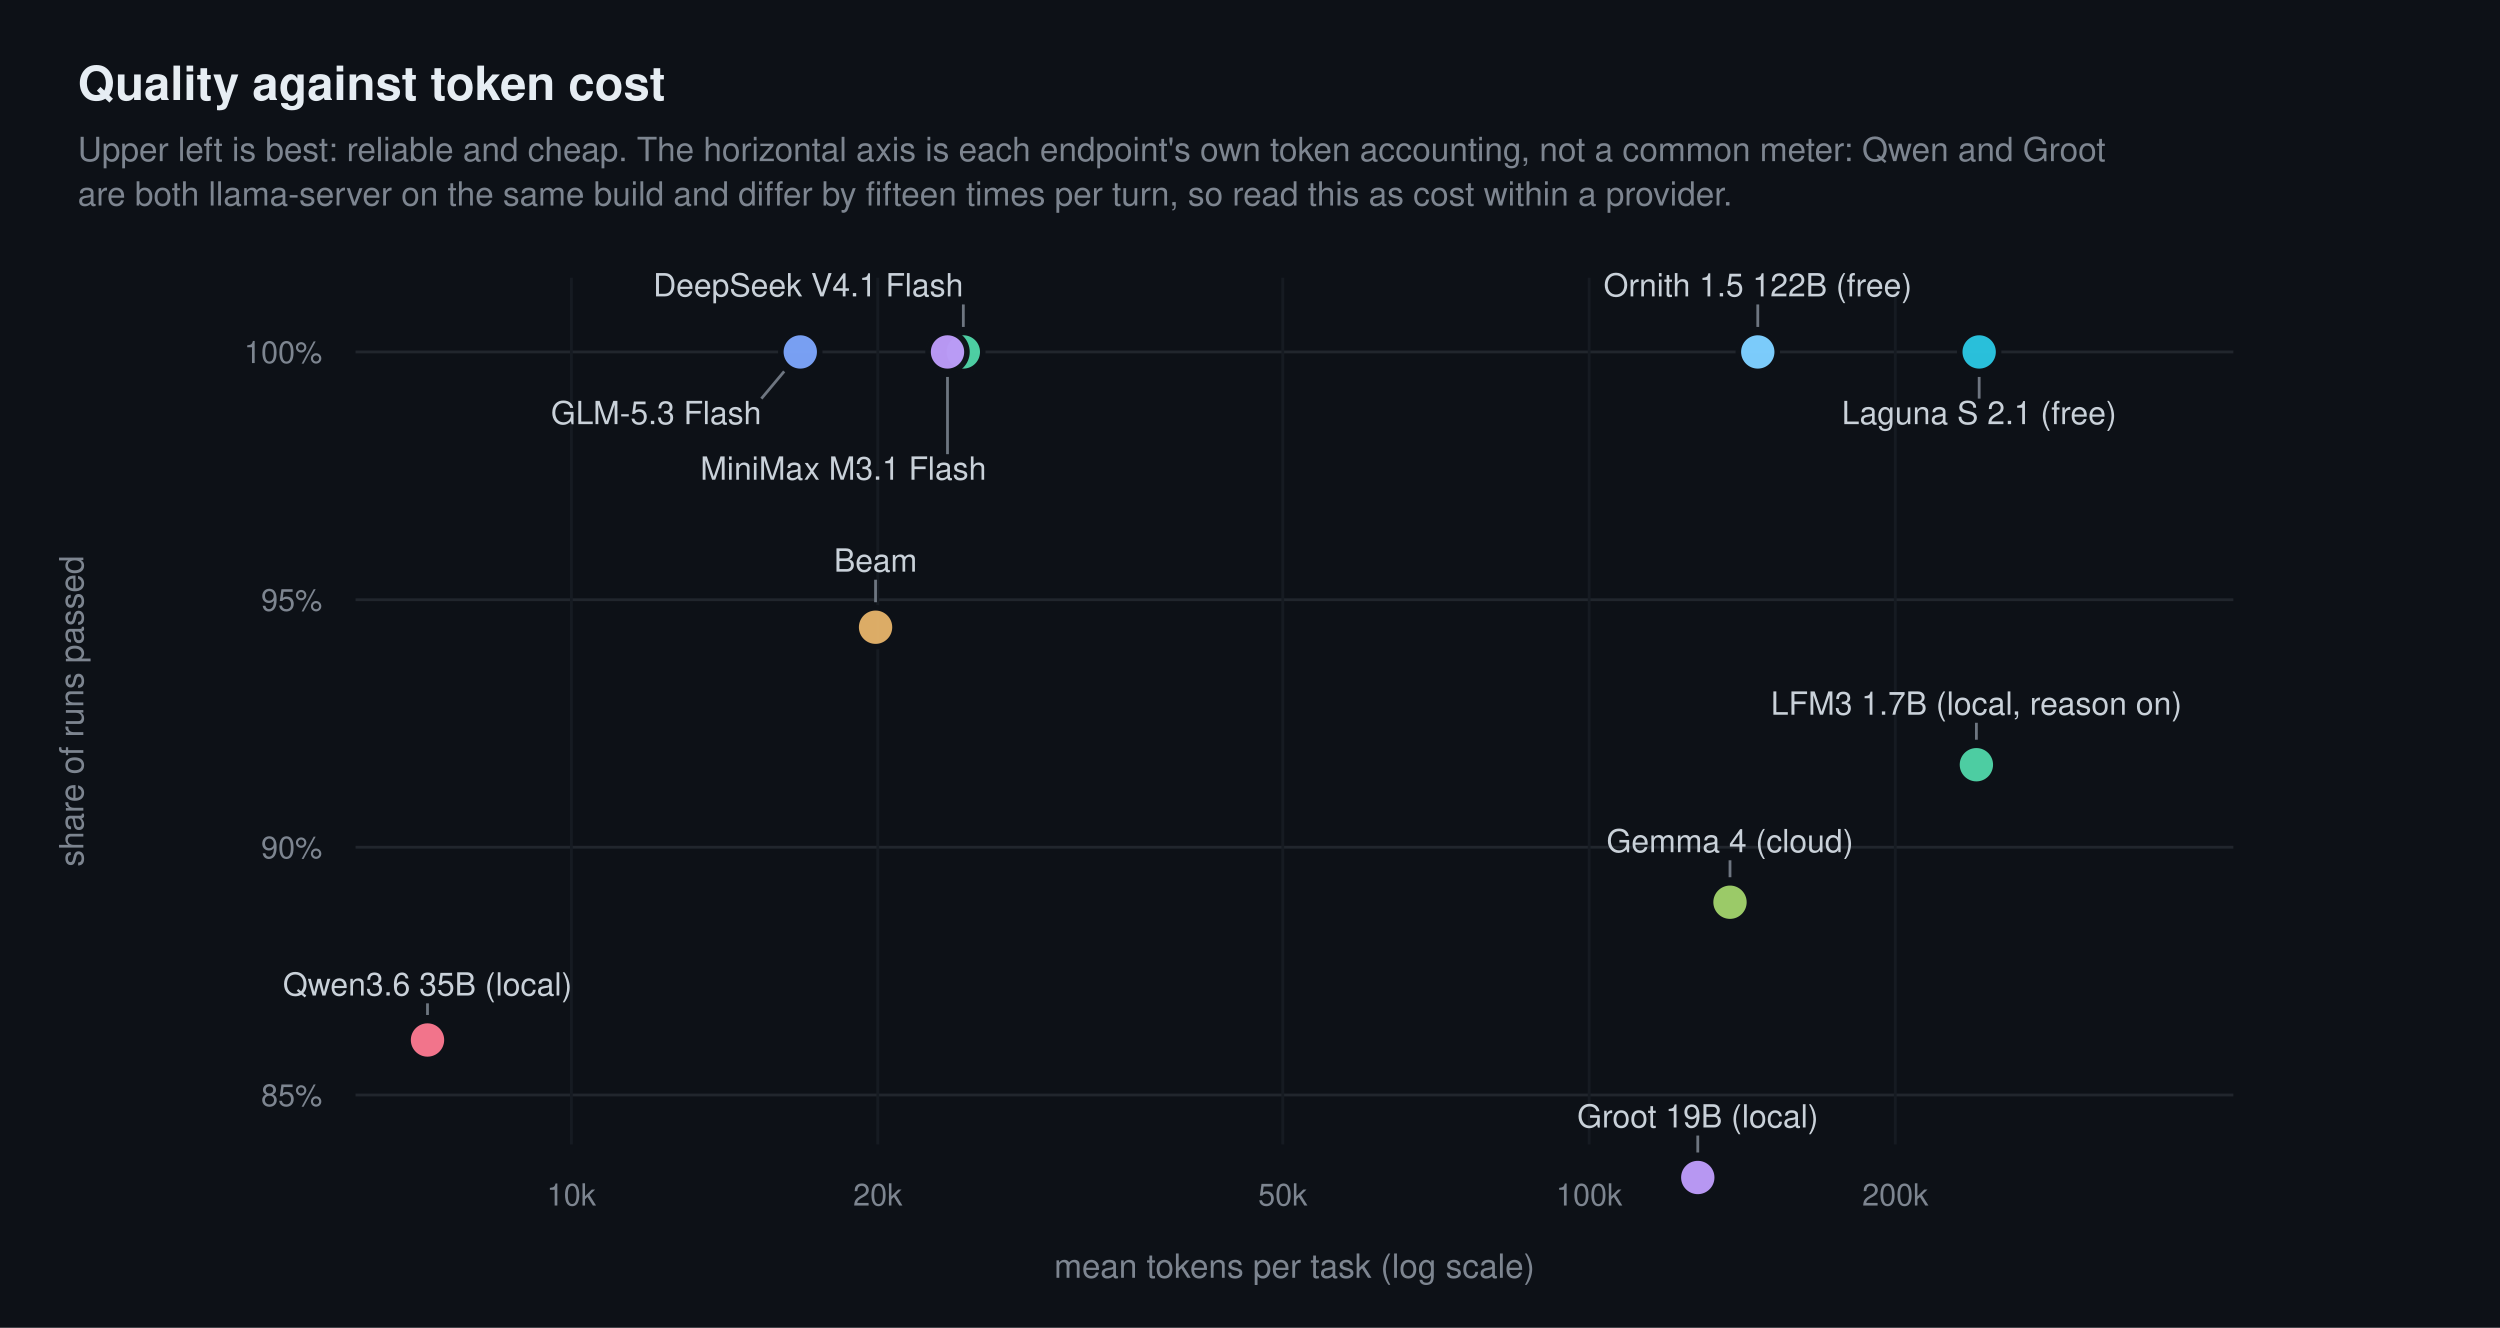
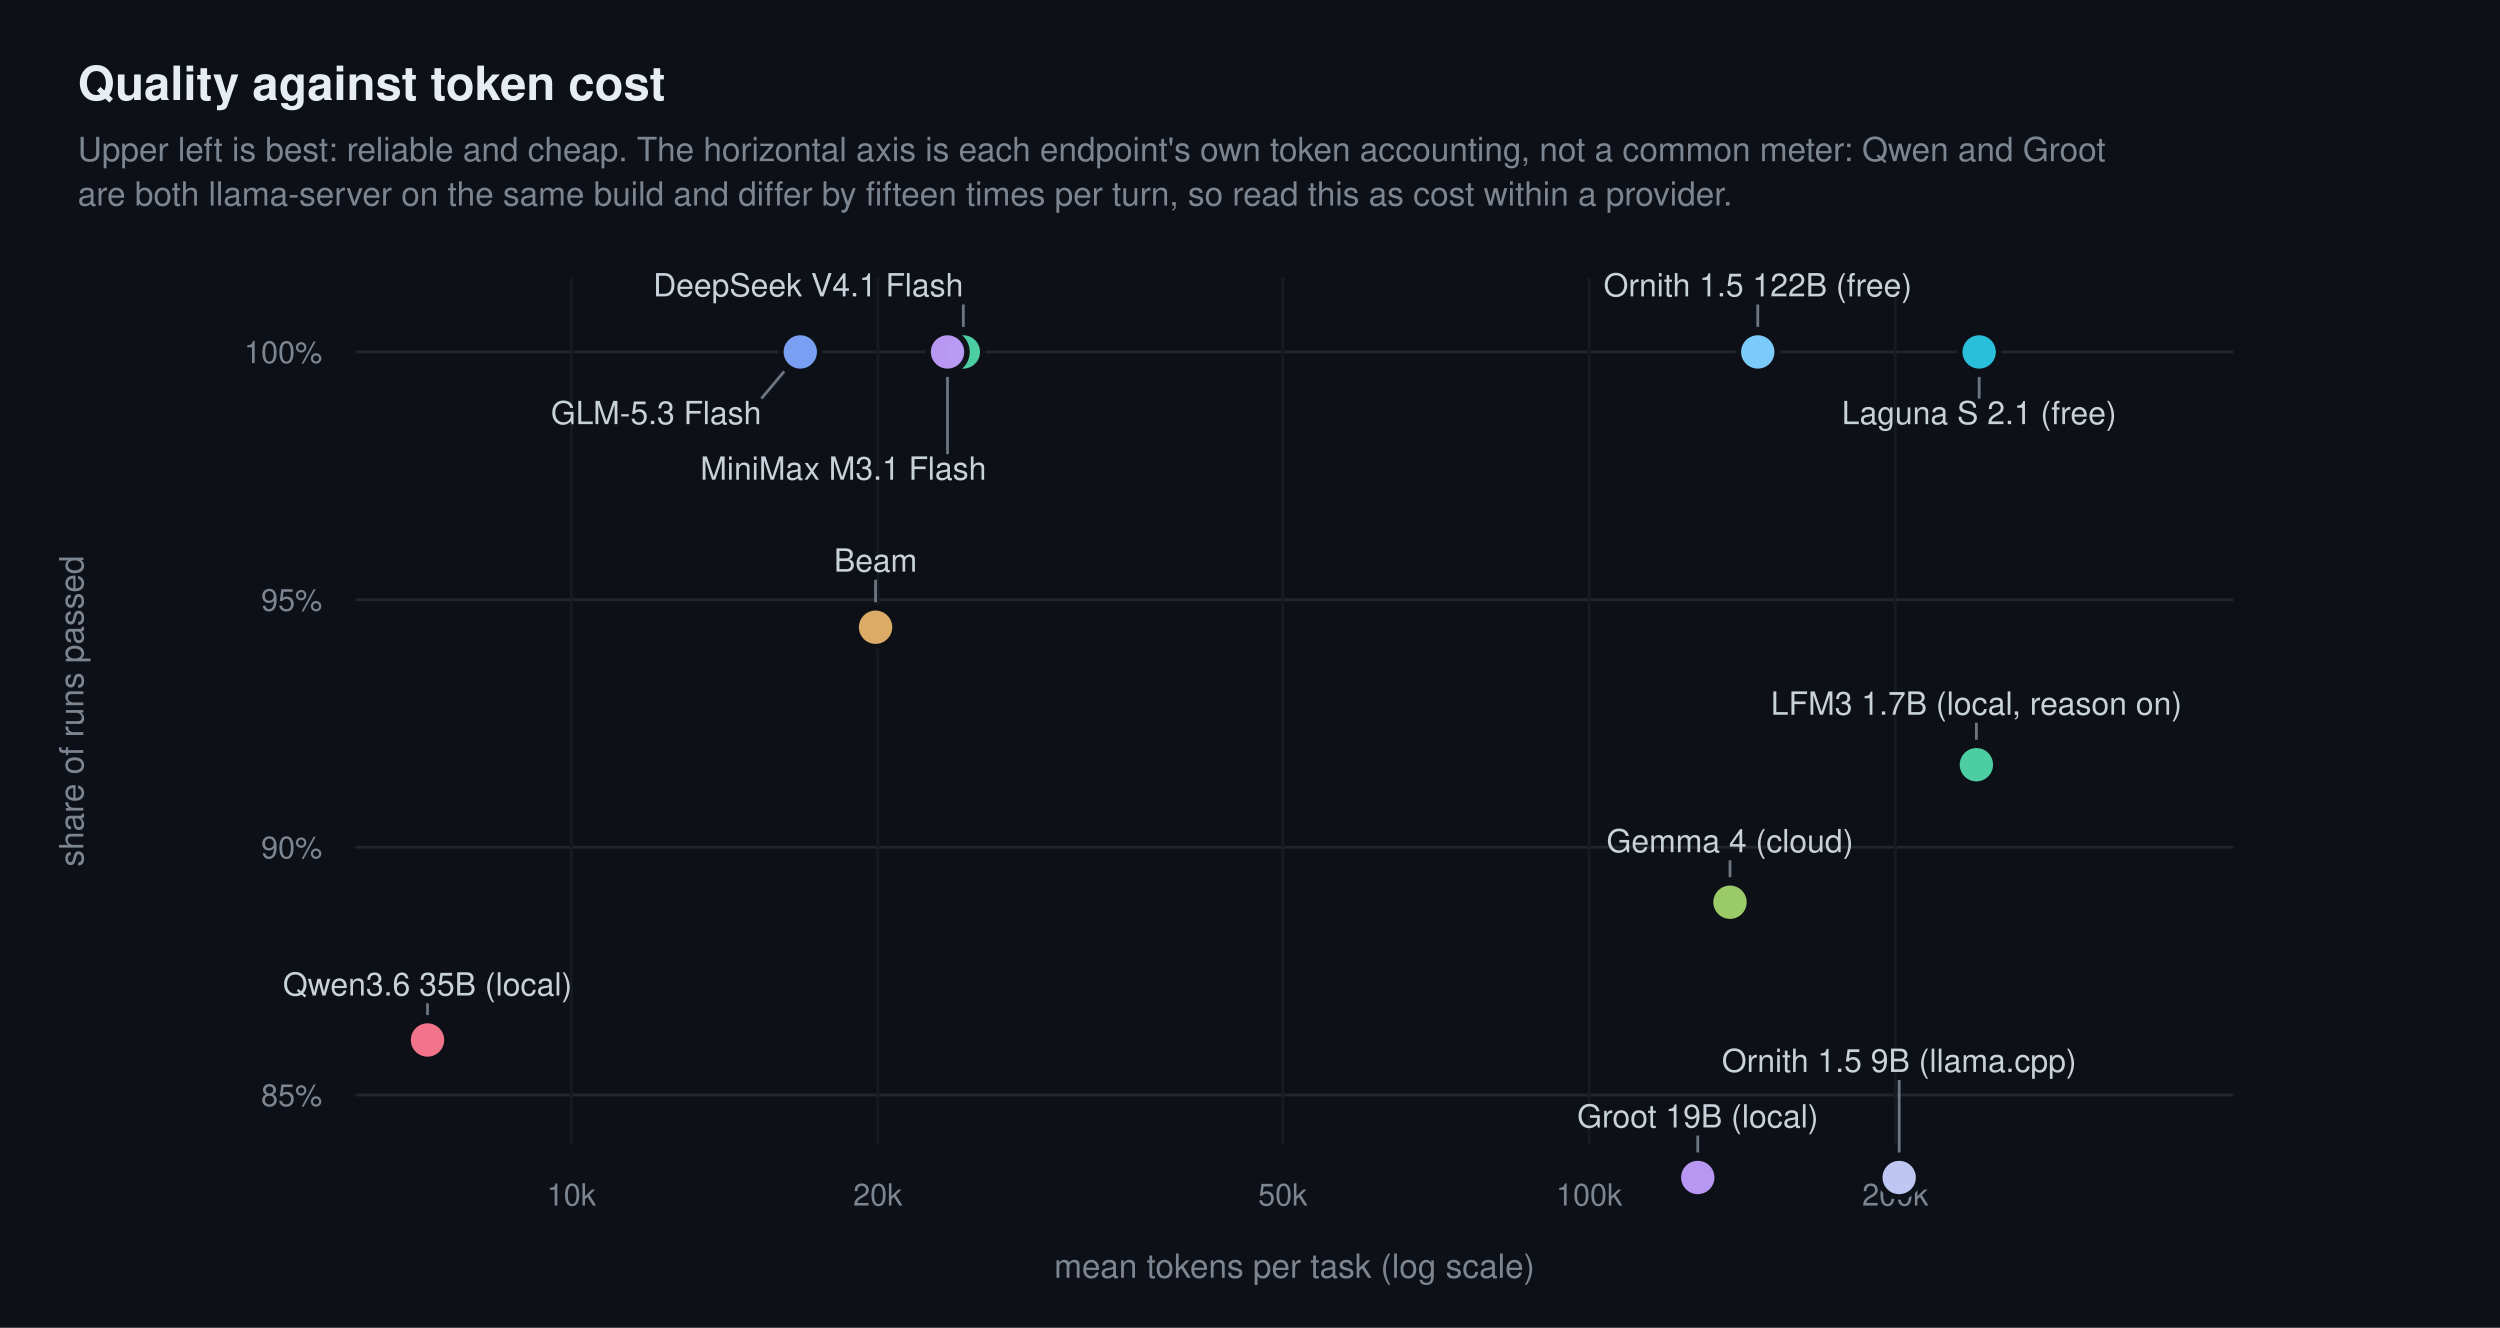
<svg xmlns="http://www.w3.org/2000/svg" width="900" height="478" viewBox="0 0 900 478" font-family="ui-sans-serif, -apple-system, Segoe UI, Helvetica, Arial, sans-serif">
  <rect width="100%" height="100%" fill="#0d1117" />
  <text x="28" y="36" fill="#e6edf3" font-size="17" font-weight="600">Quality against token cost</text>
  <text x="28" y="58" fill="#7d8590" font-size="12">Upper left is best: reliable and cheap. The horizontal axis is each endpoint's own token accounting, not a common meter: Qwen and Groot</text>
  <text x="28" y="74" fill="#7d8590" font-size="12">are both llama-server on the same build and differ by fifteen times per turn, so read this as cost within a provider.</text>
  <line x1="128" y1="394.2" x2="804" y2="394.2" stroke="#21262d" stroke-width="1" />
  <text x="116" y="398.2" fill="#7d8590" font-size="11" text-anchor="end">85%</text>
  <line x1="128" y1="305.0" x2="804" y2="305.0" stroke="#21262d" stroke-width="1" />
  <text x="116" y="309.0" fill="#7d8590" font-size="11" text-anchor="end">90%</text>
  <line x1="128" y1="215.9" x2="804" y2="215.9" stroke="#21262d" stroke-width="1" />
  <text x="116" y="219.9" fill="#7d8590" font-size="11" text-anchor="end">95%</text>
  <line x1="128" y1="126.7" x2="804" y2="126.7" stroke="#21262d" stroke-width="1" />
  <text x="116" y="130.7" fill="#7d8590" font-size="11" text-anchor="end">100%</text>
  <line x1="205.7" y1="100" x2="205.7" y2="412" stroke="#161b22" stroke-width="1" />
  <text x="205.7" y="434" fill="#7d8590" font-size="11" text-anchor="middle">10k</text>
  <line x1="316.0" y1="100" x2="316.0" y2="412" stroke="#161b22" stroke-width="1" />
  <text x="316.0" y="434" fill="#7d8590" font-size="11" text-anchor="middle">20k</text>
  <line x1="461.8" y1="100" x2="461.8" y2="412" stroke="#161b22" stroke-width="1" />
  <text x="461.8" y="434" fill="#7d8590" font-size="11" text-anchor="middle">50k</text>
  <line x1="572.1" y1="100" x2="572.1" y2="412" stroke="#161b22" stroke-width="1" />
  <text x="572.1" y="434" fill="#7d8590" font-size="11" text-anchor="middle">100k</text>
  <line x1="682.3" y1="100" x2="682.3" y2="412" stroke="#161b22" stroke-width="1" />
  <text x="682.3" y="434" fill="#7d8590" font-size="11" text-anchor="middle">200k</text>
  <text x="466" y="460" fill="#7d8590" font-size="12" text-anchor="middle">mean tokens per task (log scale)</text>
  <text x="30" y="256" fill="#7d8590" font-size="12" text-anchor="middle" transform="rotate(-90 30 256)">share of runs passed</text>
  <circle cx="346.8" cy="126.7" r="7" fill="#4fd1a5" stroke="#0d1117" stroke-width="2" opacity="0.98" />
  <circle cx="288.1" cy="126.7" r="7" fill="#7aa2f7" stroke="#0d1117" stroke-width="2" opacity="0.98" />
  <circle cx="341.1" cy="126.7" r="7" fill="#bb9af7" stroke="#0d1117" stroke-width="2" opacity="0.98" />
  <circle cx="632.8" cy="126.7" r="7" fill="#7dcfff" stroke="#0d1117" stroke-width="2" opacity="0.98" />
  <circle cx="712.5" cy="126.7" r="7" fill="#2ac3de" stroke="#0d1117" stroke-width="2" opacity="0.98" />
  <circle cx="315.2" cy="225.8" r="7" fill="#e0af68" stroke="#0d1117" stroke-width="2" opacity="0.98" />
  <circle cx="622.8" cy="324.8" r="7" fill="#9ece6a" stroke="#0d1117" stroke-width="2" opacity="0.98" />
  <circle cx="153.9" cy="374.4" r="7" fill="#f7768e" stroke="#0d1117" stroke-width="2" opacity="0.98" />
  <circle cx="791.8" cy="805.9" r="7" fill="#ff9e64" stroke="#0d1117" stroke-width="2" opacity="0.98" />
  <circle cx="711.5" cy="275.3" r="7" fill="#4fd1a5" stroke="#0d1117" stroke-width="2" opacity="0.98" />
+   <circle cx="683.7" cy="423.9" r="7" fill="#c0caf5" stroke="#0d1117" stroke-width="2" opacity="0.98" />
  <circle cx="611.2" cy="423.9" r="7" fill="#bb9af7" stroke="#0d1117" stroke-width="2" opacity="0.98" />
  <line x1="346.8" y1="117.7" x2="346.8" y2="109.6" stroke="#6e7681" stroke-width="1" />
  <text x="346.8" y="106.7" fill="#c9d1d9" font-size="11.5" text-anchor="end">DeepSeek V4.1 Flash</text>
  <line x1="632.8" y1="117.7" x2="632.8" y2="109.6" stroke="#6e7681" stroke-width="1" />
  <text x="632.8" y="106.7" fill="#c9d1d9" font-size="11.5" text-anchor="middle">Ornith 1.5 122B (free)</text>
  <line x1="712.5" y1="135.7" x2="712.5" y2="143.5" stroke="#6e7681" stroke-width="1" />
  <text x="712.5" y="152.7" fill="#c9d1d9" font-size="11.5" text-anchor="middle">Laguna S 2.1 (free)</text>
  <line x1="282.3" y1="133.7" x2="274.1" y2="143.5" stroke="#6e7681" stroke-width="1" />
  <text x="274.1" y="152.7" fill="#c9d1d9" font-size="11.5" text-anchor="end">GLM-5.3 Flash</text>
  <line x1="341.1" y1="135.7" x2="341.1" y2="163.5" stroke="#6e7681" stroke-width="1" />
  <text x="355.1" y="172.7" fill="#c9d1d9" font-size="11.5" text-anchor="end">MiniMax M3.1 Flash</text>
  <line x1="315.2" y1="216.8" x2="315.2" y2="208.7" stroke="#6e7681" stroke-width="1" />
  <text x="315.2" y="205.8" fill="#c9d1d9" font-size="11.5" text-anchor="middle">Beam</text>
  <line x1="711.5" y1="266.3" x2="711.5" y2="260.2" stroke="#6e7681" stroke-width="1" />
  <text x="711.5" y="257.3" fill="#c9d1d9" font-size="11.5" text-anchor="middle">LFM3 1.7B (local, reason on)</text>
  <line x1="622.8" y1="315.8" x2="622.8" y2="309.7" stroke="#6e7681" stroke-width="1" />
  <text x="622.8" y="306.8" fill="#c9d1d9" font-size="11.5" text-anchor="middle">Gemma 4 (cloud)</text>
  <line x1="153.9" y1="365.4" x2="153.9" y2="361.2" stroke="#6e7681" stroke-width="1" />
  <text x="153.9" y="358.4" fill="#c9d1d9" font-size="11.5" text-anchor="middle">Qwen3.6 35B (local)</text>
  <line x1="611.2" y1="414.9" x2="611.2" y2="408.8" stroke="#6e7681" stroke-width="1" />
  <text x="611.2" y="405.9" fill="#c9d1d9" font-size="11.5" text-anchor="middle">Groot 19B (local)</text>
+   <line x1="683.7" y1="414.9" x2="683.7" y2="388.8" stroke="#6e7681" stroke-width="1" />
+   <text x="683.7" y="385.9" fill="#c9d1d9" font-size="11.5" text-anchor="middle">Ornith 1.5 9B (llama.cpp)</text>
  <line x1="791.8" y1="814.9" x2="791.8" y2="824.7" stroke="#6e7681" stroke-width="1" />
  <text x="791.8" y="833.9" fill="#c9d1d9" font-size="11.5" text-anchor="middle">Nemotron 3.5 Lightning 30B (local)</text>
</svg>
